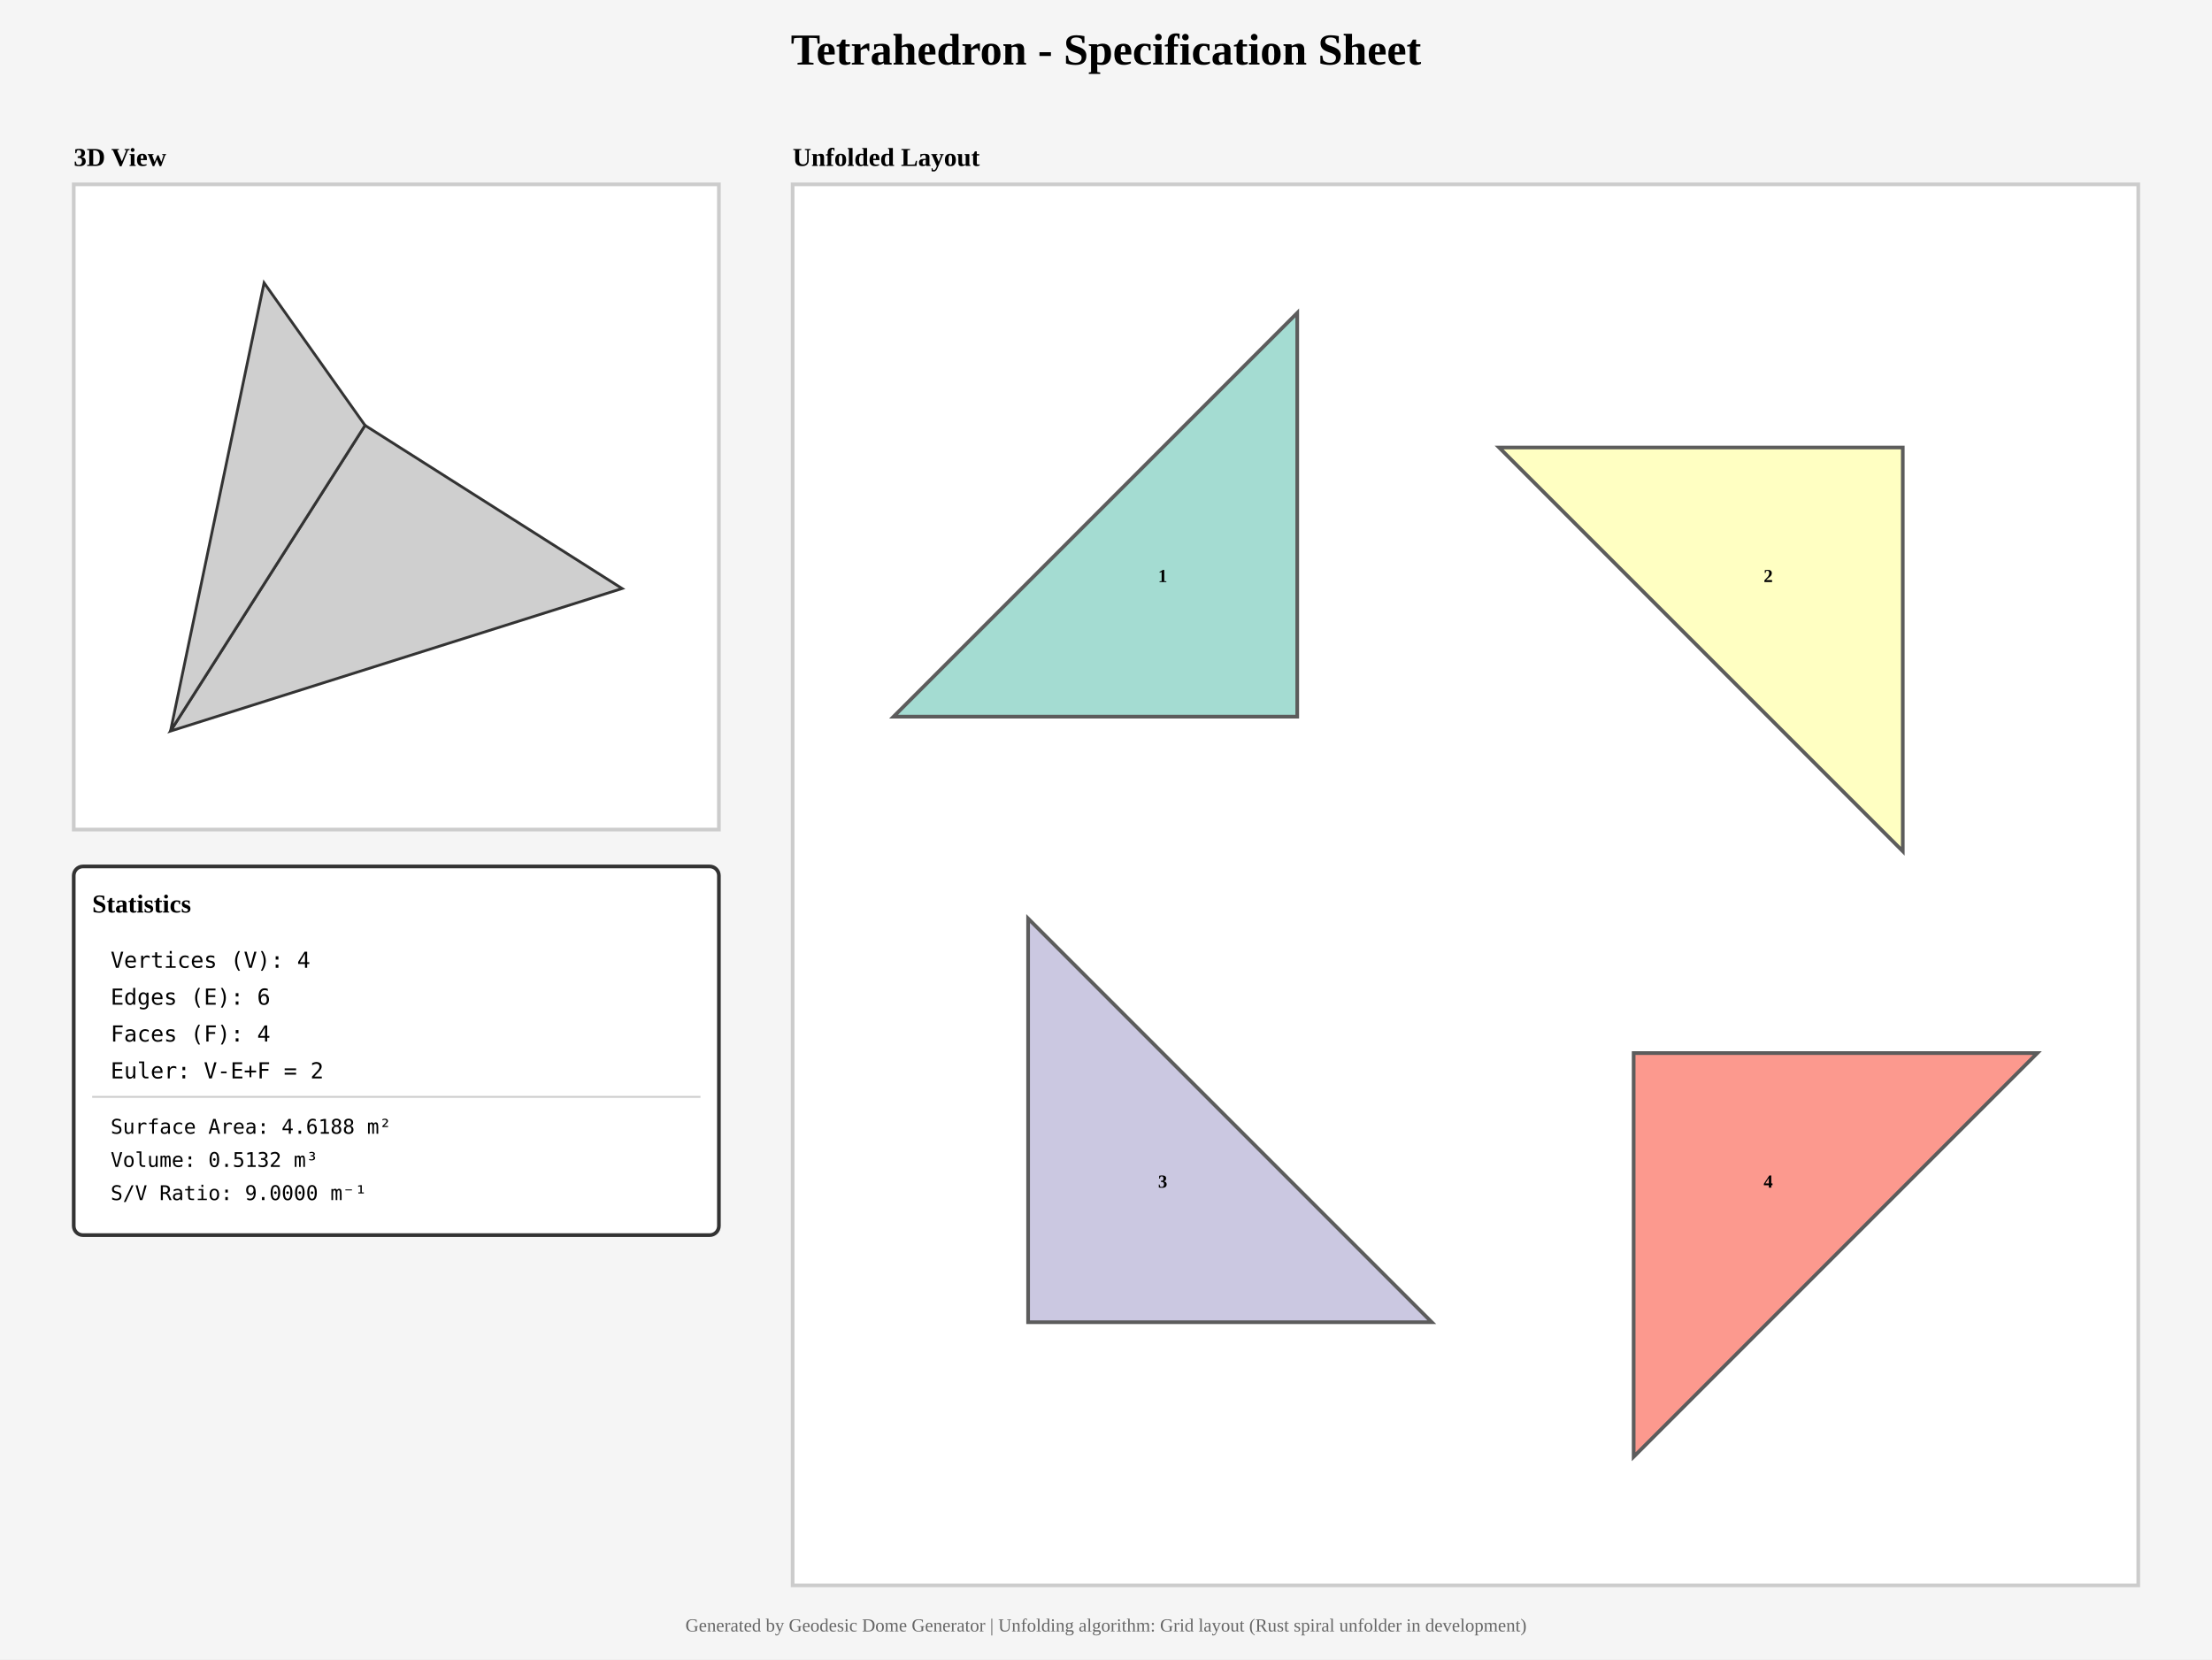
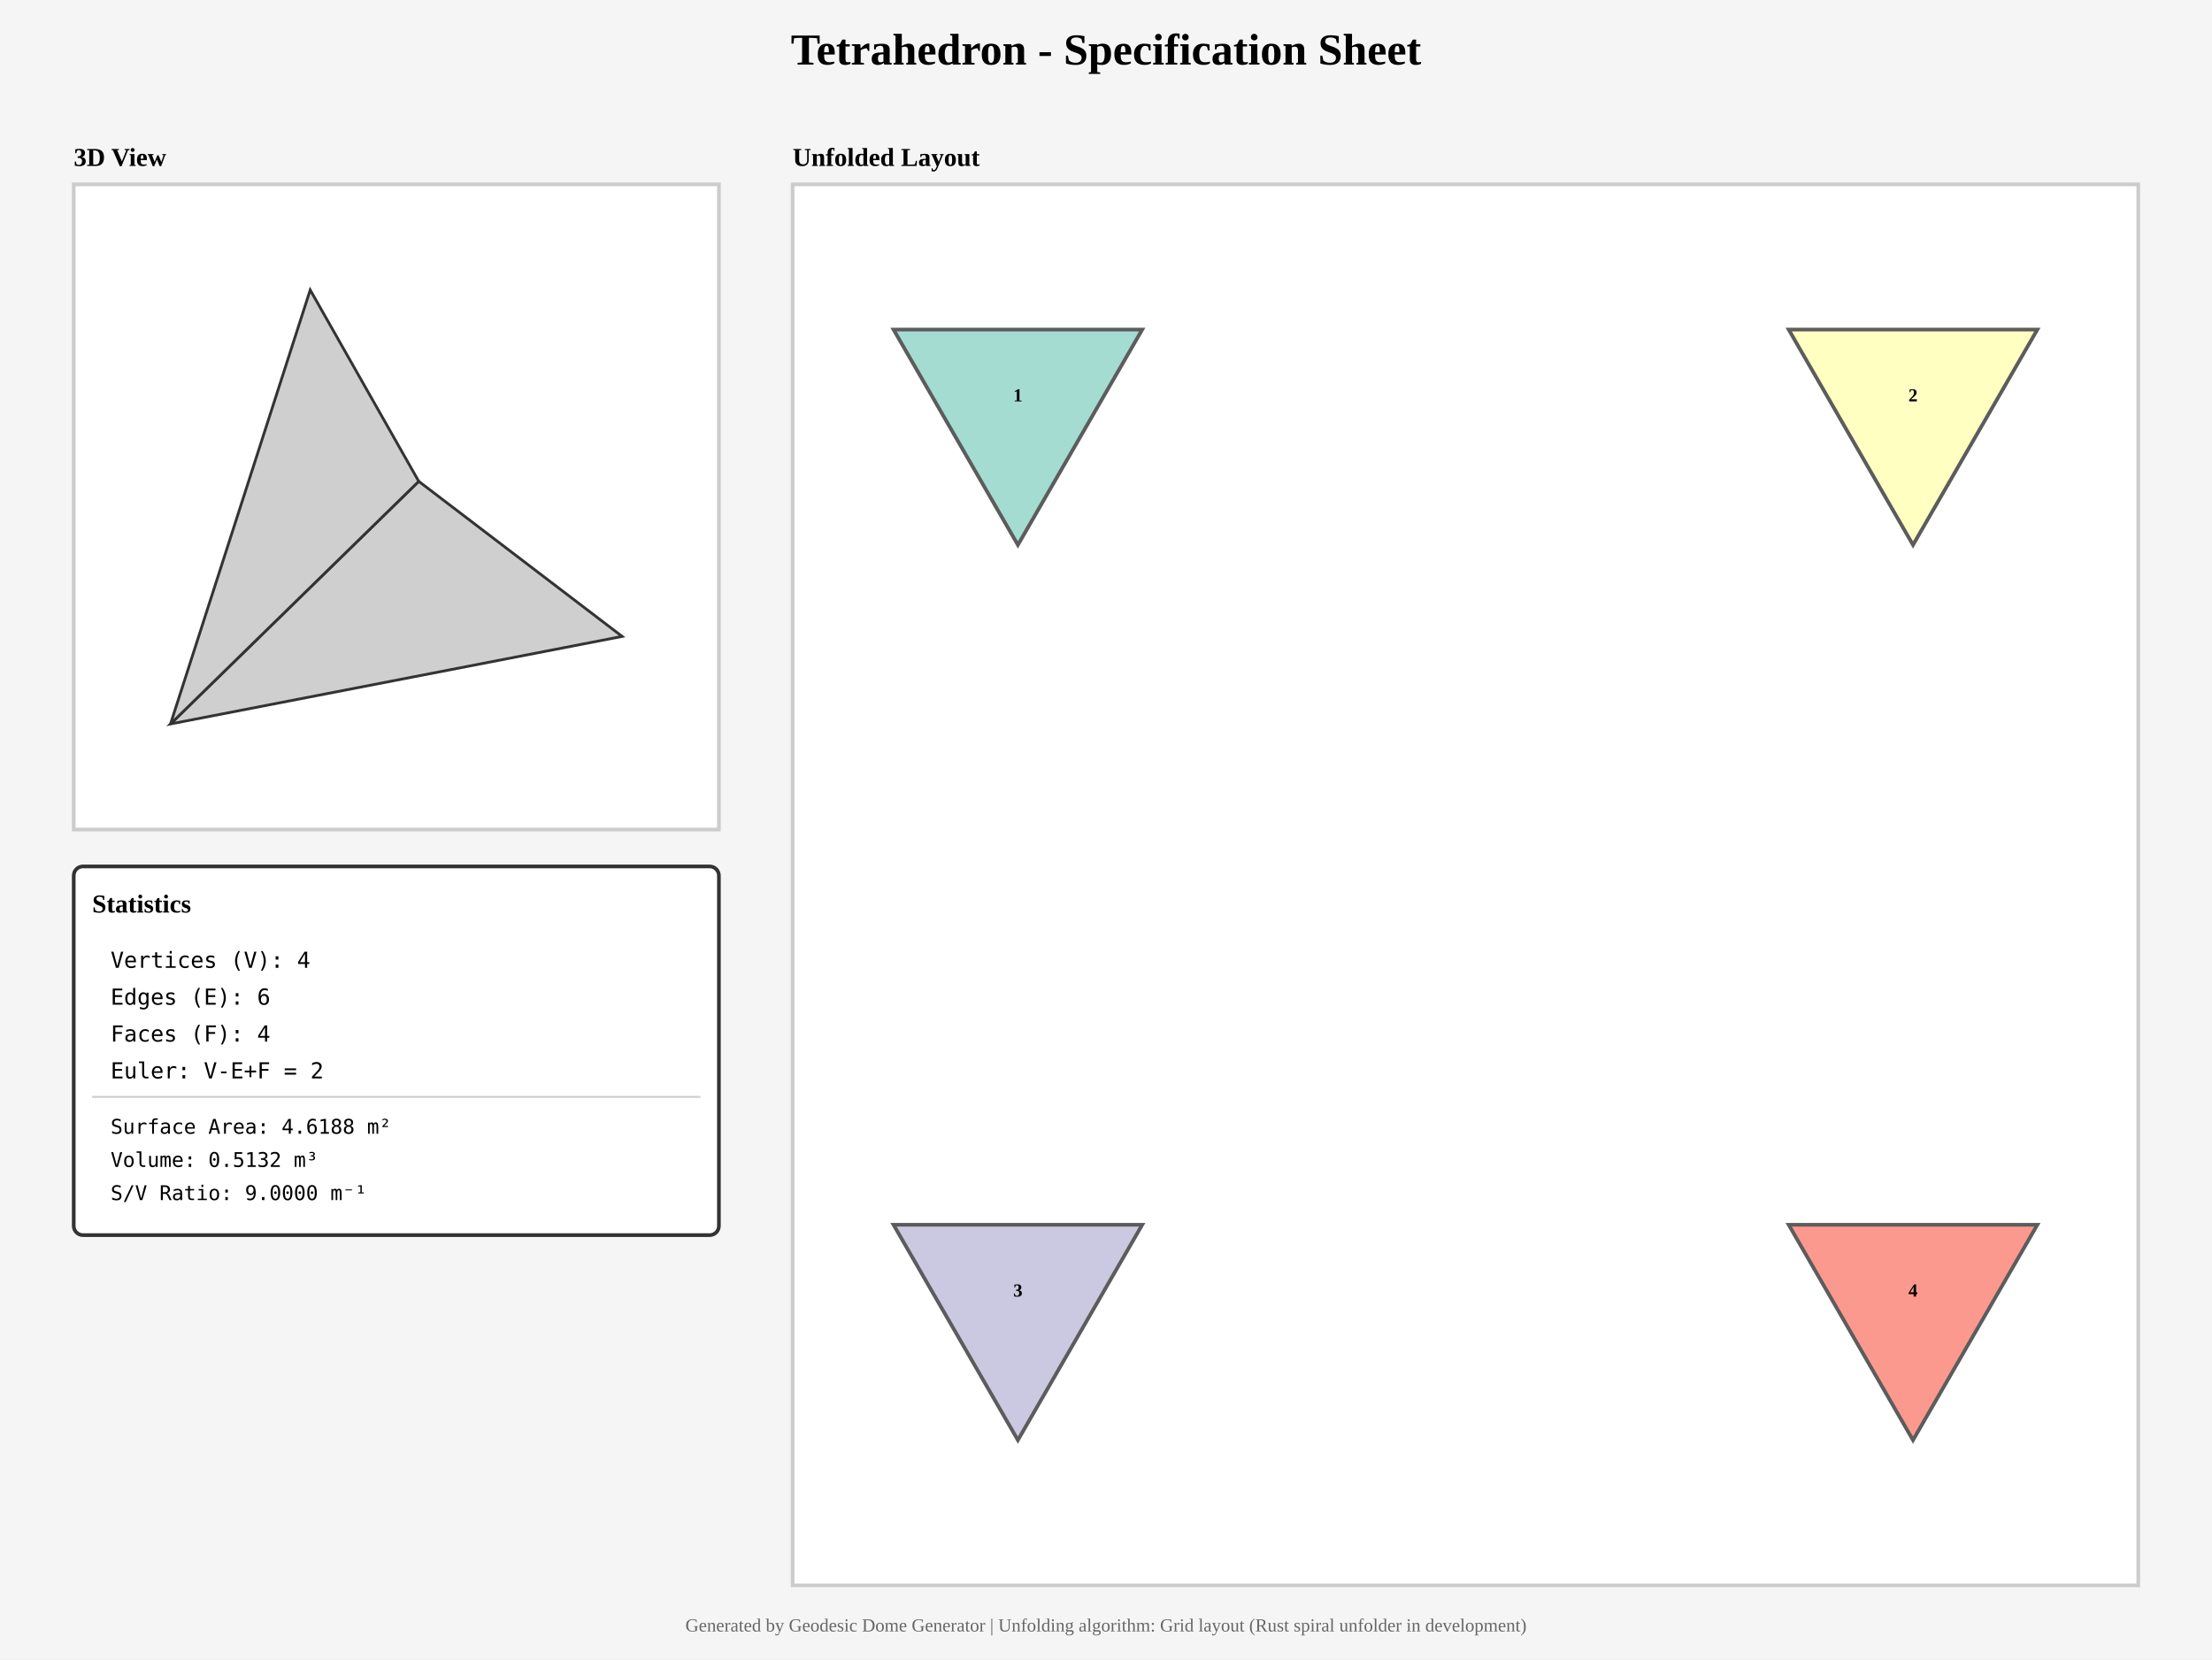
<svg xmlns="http://www.w3.org/2000/svg" width="1200" height="900">
  <rect width="1200" height="900" fill="#f5f5f5" />
  <text x="600.0" y="35" text-anchor="middle" font-size="24" font-weight="bold">Tetrahedron - Specification Sheet</text>
  <text x="40" y="90" font-size="14" font-weight="bold">3D View</text>
  <text x="430" y="90" font-size="14" font-weight="bold">Unfolded Layout</text>
  <rect x="40" y="100" width="350" height="350" fill="white" stroke="#ccc" stroke-width="2" />
-   <polygon points="337.50,319.25 92.50,396.58 198.03,230.75" fill="rgb(207,207,207)" stroke="#333" stroke-width="1.5" />
-   <polygon points="198.03,230.75 92.50,396.58 143.26,153.42" fill="rgb(207,207,207)" stroke="#333" stroke-width="1.5" />
+   <polygon points="337.50,345.23 92.50,392.71 227.17,261.11" fill="rgb(207,207,207)" stroke="#333" stroke-width="1.5" />
+   <polygon points="227.17,261.11 92.50,392.71 168.29,157.29" fill="rgb(207,207,207)" stroke="#333" stroke-width="1.5" />
  <rect x="40" y="470" width="350" height="200" fill="white" stroke="#333" stroke-width="2" rx="5" />
  <text x="50" y="495" font-size="14" font-weight="bold">Statistics</text>
  <text x="60" y="525" font-size="12" font-family="monospace">
    <tspan x="60" dy="0">Vertices (V): 4</tspan>
    <tspan x="60" dy="20">Edges (E): 6</tspan>
    <tspan x="60" dy="20">Faces (F): 4</tspan>
    <tspan x="60" dy="20">Euler: V-E+F = 2</tspan>
  </text>
  <line x1="50" y1="595" x2="380" y2="595" stroke="#ccc" stroke-width="1" />
  <text x="60" y="615" font-size="11" font-family="monospace">
    <tspan x="60" dy="0">Surface Area: 4.6188 m²</tspan>
    <tspan x="60" dy="18">Volume: 0.5132 m³</tspan>
    <tspan x="60" dy="18">S/V Ratio: 9.0000 m⁻¹</tspan>
  </text>
  <rect x="430" y="100" width="730" height="760" fill="white" stroke="#ccc" stroke-width="2" />
-   <polygon points="703.75,388.75 484.75,388.75 703.75,169.75" fill="#8dd3c7" stroke="#333" stroke-width="2" opacity="0.8" />
-   <text x="630.75" y="315.75" text-anchor="middle" font-size="10" font-weight="bold">1</text>
-   <polygon points="1032.25,461.75 1032.25,242.75 813.25,242.75" fill="#ffffb3" stroke="#333" stroke-width="2" opacity="0.8" />
-   <text x="959.25" y="315.75" text-anchor="middle" font-size="10" font-weight="bold">2</text>
-   <polygon points="776.75,717.25 557.75,498.25 557.75,717.25" fill="#bebada" stroke="#333" stroke-width="2" opacity="0.8" />
-   <text x="630.75" y="644.25" text-anchor="middle" font-size="10" font-weight="bold">3</text>
-   <polygon points="1105.25,571.25 886.25,790.25 886.25,571.25" fill="#fb8072" stroke="#333" stroke-width="2" opacity="0.8" />
-   <text x="959.25" y="644.25" text-anchor="middle" font-size="10" font-weight="bold">4</text>
+   <polygon points="484.75,178.79 619.64,178.79 552.20,295.61" fill="#8dd3c7" stroke="#333" stroke-width="2" opacity="0.8" />
+   <text x="552.20" y="217.73" text-anchor="middle" font-size="10" font-weight="bold">1</text>
+   <polygon points="970.36,178.79 1105.25,178.79 1037.80,295.61" fill="#ffffb3" stroke="#333" stroke-width="2" opacity="0.8" />
+   <text x="1037.80" y="217.73" text-anchor="middle" font-size="10" font-weight="bold">2</text>
+   <polygon points="484.75,664.39 619.64,664.39 552.20,781.21" fill="#bebada" stroke="#333" stroke-width="2" opacity="0.8" />
+   <text x="552.20" y="703.33" text-anchor="middle" font-size="10" font-weight="bold">3</text>
+   <polygon points="970.36,664.39 1105.25,664.39 1037.80,781.21" fill="#fb8072" stroke="#333" stroke-width="2" opacity="0.8" />
+   <text x="1037.80" y="703.33" text-anchor="middle" font-size="10" font-weight="bold">4</text>
  <text x="600.0" y="885" text-anchor="middle" font-size="10" fill="#666">
Generated by Geodesic Dome Generator | Unfolding algorithm: Grid layout (Rust spiral unfolder in development)
</text>
</svg>
